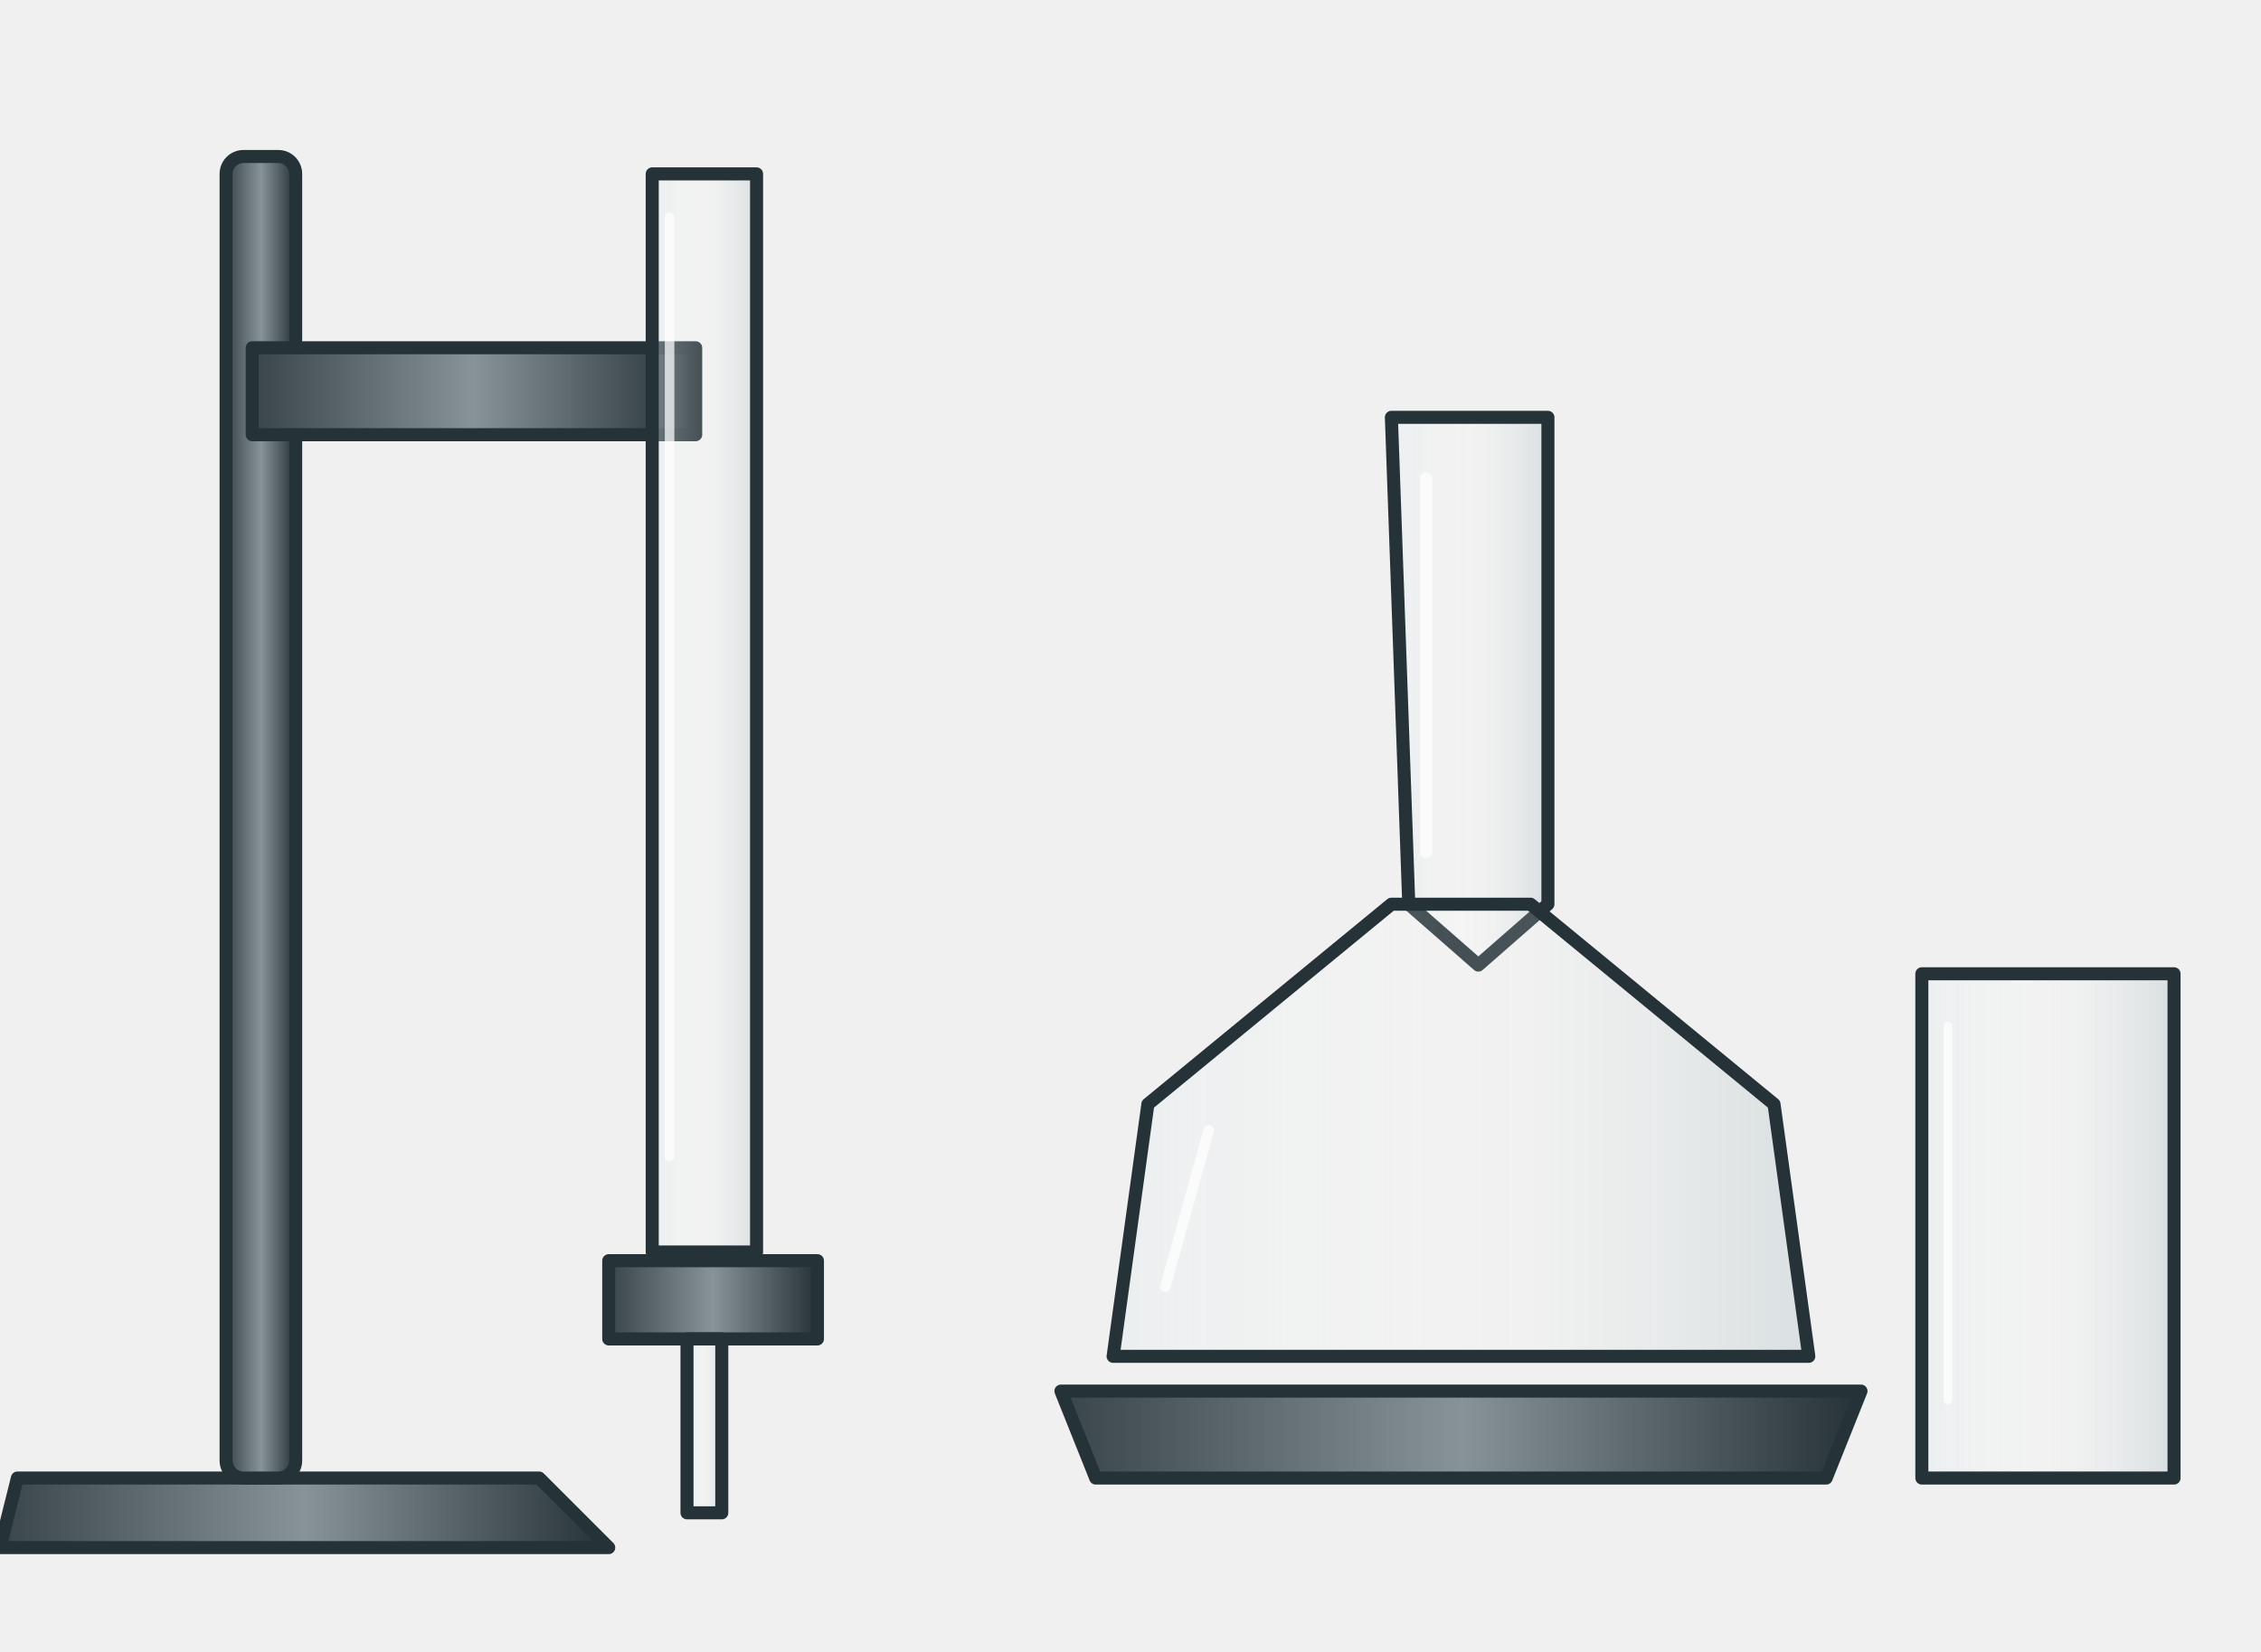
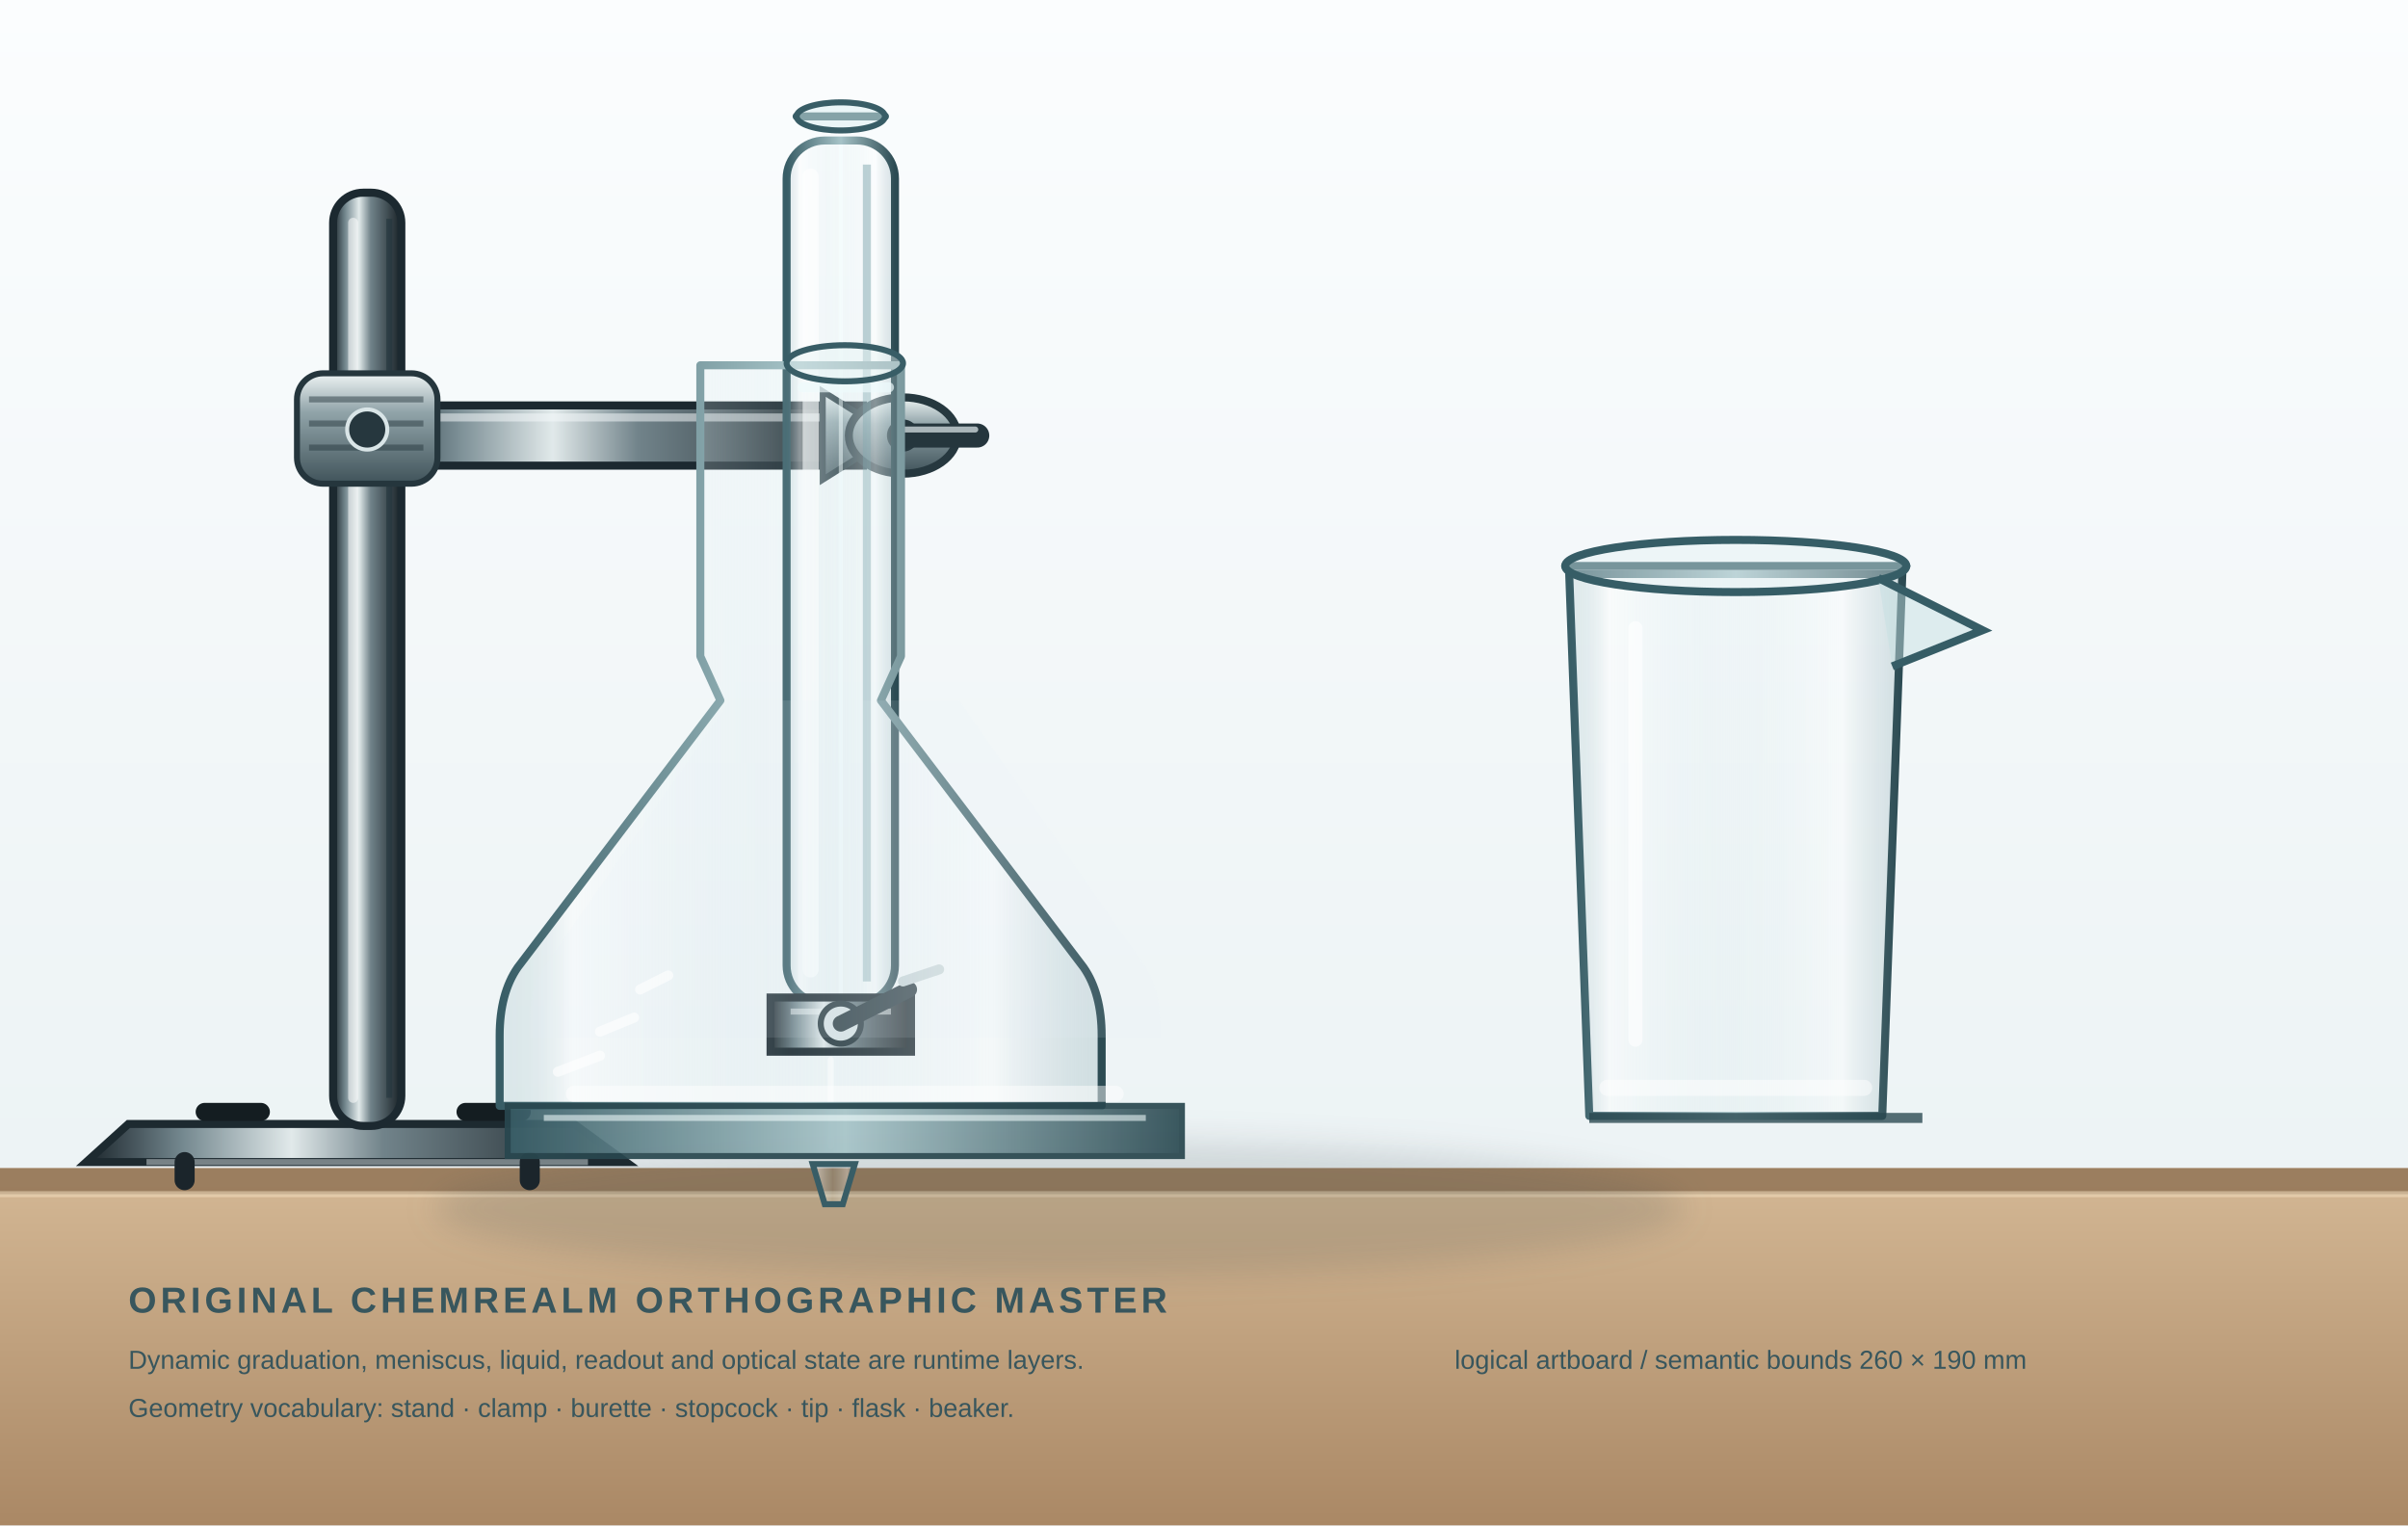
- <svg xmlns="http://www.w3.org/2000/svg" viewBox="0 0 260 190" role="img" aria-labelledby="title desc">
+ <svg xmlns="http://www.w3.org/2000/svg" viewBox="0 0 1200 760" data-coordinate-space="logical-artboard" data-semantic-bounds-mm="260 190" role="img" aria-labelledby="title desc">
  <defs>
+     <linearGradient id="wall" x1="0" x2="0" y1="0" y2="1">
+       <stop offset="0" stop-color="#fbfdfe" />
+       <stop offset="1" stop-color="#e8f0f2" />
+     </linearGradient>
+     <linearGradient id="bench" x1="0" x2="0" y1="0" y2="1">
+       <stop offset="0" stop-color="#d4b895" />
+       <stop offset="1" stop-color="#aa8865" />
+     </linearGradient>
+     <linearGradient id="steel" x1="0" x2="1">
+       <stop offset="0" stop-color="#1b252b" />
+       <stop offset=".18" stop-color="#758990" />
+       <stop offset=".38" stop-color="#e1e9ea" />
+       <stop offset=".55" stop-color="#71838a" />
+       <stop offset="1" stop-color="#182126" />
+     </linearGradient>
+     <linearGradient id="steelTop" x1="0" x2="0" y1="0" y2="1">
+       <stop offset="0" stop-color="#eef4f4" />
+       <stop offset=".35" stop-color="#91a4a9" />
+       <stop offset="1" stop-color="#40535a" />
+     </linearGradient>
    <linearGradient id="glass" x1="0" x2="1">
-       <stop offset="0" stop-color="#e4edf0" stop-opacity=".36" />
-       <stop offset=".5" stop-color="#ffffff" stop-opacity=".14" />
-       <stop offset="1" stop-color="#a8bbc0" stop-opacity=".32" />
+       <stop offset="0" stop-color="#7da6ae" stop-opacity=".16" />
+       <stop offset=".12" stop-color="#fff" stop-opacity=".42" />
+       <stop offset=".48" stop-color="#cbe3e7" stop-opacity=".12" />
+       <stop offset=".82" stop-color="#fff" stop-opacity=".34" />
+       <stop offset="1" stop-color="#638d97" stop-opacity=".22" />
    </linearGradient>
-     <linearGradient id="metal" x1="0" x2="1">
-       <stop offset="0" stop-color="#39454b" />
-       <stop offset=".5" stop-color="#879399" />
-       <stop offset="1" stop-color="#273238" />
+     <linearGradient id="glassEdge" x1="0" x2="1">
+       <stop offset="0" stop-color="#385d66" />
+       <stop offset=".5" stop-color="#a6c3c7" />
+       <stop offset="1" stop-color="#2c4b53" />
    </linearGradient>
+     <filter id="softShadow" x="-30%" y="-30%" width="160%" height="170%">
+       <feGaussianBlur stdDeviation="8" />
+     </filter>
  </defs>
-   <g fill="none" stroke="#253238" stroke-width="1.5" stroke-linejoin="round">
-     <path fill="url(#metal)" d="M2 170h60l8 8H0z" />
-     <rect fill="url(#metal)" x="26" y="18" width="8" height="152" rx="2" />
-     <path fill="url(#metal)" d="M29 40h51v10H29z" />
-     <path fill="url(#glass)" d="M75 20h12v124H75z" />
-     <path fill="url(#metal)" d="M70 145h24v9H70z" />
-     <path fill="url(#glass)" d="M79 154h4v20h-4z" />
-     <path fill="url(#glass)" d="M160 48h18v56l-8 7-8-7z" />
-     <path fill="url(#glass)" d="M160 104l-28 23-4 29h80l-4-29-28-23z" />
-     <path fill="url(#metal)" d="M122 160h92l-4 10h-84z" />
-     <path fill="url(#glass)" d="M221 112h29v58h-29z" />
+   <rect width="1200" height="760" fill="url(#wall)" />
+   <path d="M0 582H1200V760H0z" fill="url(#bench)" />
+   <path d="M0 582h1200v13H0z" fill="#816347" opacity=".68" />
+   <path d="M0 595h1200" stroke="#f1ddbd" stroke-width="3" opacity=".55" />
+   <ellipse cx="528" cy="602" rx="312" ry="34" fill="#34454a" opacity=".16" filter="url(#softShadow)" />
+   <g data-layer="hardware" aria-label="stand">
+     <path d="M64 560h222l26 19H43z" fill="url(#steel)" stroke="#1d2a30" stroke-width="4" />
+     <path d="M73 579h220" stroke="#e5edef" stroke-width="3" opacity=".45" />
+     <path d="M92 579v9M264 579v9" stroke="#1b252b" stroke-width="10" stroke-linecap="round" />
+     <rect x="166" y="96" width="34" height="465" rx="15" fill="url(#steel)" stroke="#1c2930" stroke-width="4" />
+     <path d="M176 111v436" stroke="#fff" stroke-width="5" stroke-linecap="round" opacity=".53" />
+     <path d="M194 109v438" stroke="#24363d" stroke-width="3" opacity=".65" />
+     <path d="M181 202h249v30H181z" fill="url(#steel)" stroke="#1c2930" stroke-width="4" />
+     <path d="M198 208h212" stroke="#f5fafb" stroke-width="4" opacity=".52" />
+     <path d="M410 195l35 22-35 22z" fill="url(#steelTop)" stroke="#26383f" stroke-width="3" />
+     <ellipse cx="450" cy="217" rx="27" ry="19" fill="url(#steelTop)" stroke="#26383f" stroke-width="4" />
+     <circle cx="450" cy="217" r="8" fill="#26383f" />
+     <path d="M449 217h38" stroke="#25363d" stroke-width="12" stroke-linecap="round" />
+     <path d="M451 214h35" stroke="#e3edef" stroke-width="3" stroke-linecap="round" opacity=".7" />
+     <rect x="148" y="186" width="70" height="55" rx="13" fill="url(#steelTop)" stroke="#25363d" stroke-width="3" />
+     <path d="M154 199h57M154 211h57M154 223h57" stroke="#25363d" stroke-width="3" opacity=".48" />
+     <circle cx="183" cy="214" r="10" fill="#26373e" stroke="#d9e5e7" stroke-width="2" />
+     <path d="M102 554h28M232 554h28" stroke="#141d21" stroke-width="9" stroke-linecap="round" />
  </g>
-   <g fill="none" stroke="#ffffff" stroke-linecap="round" opacity=".72">
-     <path stroke-width="1.1" d="M77 25v108" />
-     <path stroke-width="1.4" d="M164 55v43" />
-     <path stroke-width="1.2" d="M139 130l-5 18" />
-     <path stroke-width="1" d="M224 118v43" />
+   <g data-layer="glass-back" data-specification="burette-v0-100ml" aria-label="burette body">
+     <rect x="392" y="70" width="54" height="430" rx="19" fill="url(#glass)" stroke="url(#glassEdge)" stroke-width="4" />
+     <path d="M404 88v395" stroke="#fff" stroke-width="8" stroke-linecap="round" opacity=".62" />
+     <path d="M432 82v407" stroke="#67939d" stroke-width="4" opacity=".42" />
+     <path d="M419 72v426" stroke="#f5ffff" stroke-width="2" opacity=".5" />
+     <path d="M397 58h44" stroke="#385d66" stroke-width="4" stroke-linecap="round" />
+     <ellipse cx="419" cy="58" rx="22" ry="7" fill="#d9edf0" fill-opacity=".48" stroke="#385d66" stroke-width="3" />
+   </g>
+   <g data-layer="hardware" data-specification="burette-v0-100ml" aria-label="burette stopcock">
+     <path d="M384 497h70v27h-70z" fill="url(#steel)" stroke="#1c2930" stroke-width="4" />
+     <path d="M394 504h50" stroke="#f2f7f7" stroke-width="3" opacity=".52" />
+     <circle cx="419" cy="510" r="10" fill="#d6e1e3" stroke="#25363d" stroke-width="3" />
+     <path d="M419 510l34-17" stroke="#25363d" stroke-width="8" stroke-linecap="round" />
+     <path d="M450 489l18-6" stroke="#c5d2d4" stroke-width="5" stroke-linecap="round" />
+     <path d="M410 524v56" stroke="url(#glassEdge)" stroke-width="11" stroke-linecap="round" />
+     <path d="M414 528v43" stroke="#fff" stroke-width="3" stroke-linecap="round" opacity=".68" />
+     <path d="M405 580h21l-6 20h-9z" fill="url(#glass)" stroke="#385d66" stroke-width="3" />
+   </g>
+   <g data-layer="glass-back" data-specification="conical-flask-250ml" aria-label="conical flask">
+     <path d="M394 182h55v145l-10 22 101 133q9 13 9 34v35H249v-35q0-21 9-34l101-133-10-22V182z" fill="url(#glass)" stroke="url(#glassEdge)" stroke-width="4" stroke-linejoin="round" />
+     <path d="M400 193h43" stroke="#eefbfc" stroke-width="5" stroke-linecap="round" opacity=".68" />
+     <ellipse cx="421" cy="181" rx="29" ry="9" fill="#e7f4f5" fill-opacity=".45" stroke="#385d66" stroke-width="3" />
+     <path d="M364 349l-93 133q-7 11-7 27v8h314v-8q0-16-7-27l-93-133" fill="#e9f4f5" fill-opacity=".11" stroke="none" />
+     <path d="M286 545h270" stroke="#fff" stroke-width="8" stroke-linecap="round" opacity=".48" />
+     <path d="M299 526l-21 8M316 507l-17 7M333 486l-14 7" stroke="#fff" stroke-width="5" stroke-linecap="round" opacity=".6" />
+     <path d="M253 551h336v25H253z" fill="url(#glassEdge)" stroke="#28464e" stroke-width="3" opacity=".92" />
+     <path d="M271 557h300" stroke="#f4ffff" stroke-width="3" opacity=".56" />
+   </g>
+   <g data-layer="glass-back" data-specification="beaker-250ml" aria-label="beaker">
+     <path d="M782 286h166l-10 270H792z" fill="url(#glass)" stroke="url(#glassEdge)" stroke-width="4" stroke-linejoin="round" />
+     <path d="M780 282h170" stroke="#365d66" stroke-width="4" stroke-linecap="round" />
+     <ellipse cx="865" cy="282" rx="85" ry="13" fill="#e2f1f2" fill-opacity=".38" stroke="#365d66" stroke-width="4" />
+     <path d="M936 288l52 26-45 18" fill="#c4dfe2" fill-opacity=".48" stroke="#365d66" stroke-width="4" />
+     <path d="M801 542h128" stroke="#fff" stroke-width="8" stroke-linecap="round" opacity=".48" />
+     <path d="M815 313v205" stroke="#fff" stroke-width="7" stroke-linecap="round" opacity=".6" />
+     <path d="M792 557h166" stroke="#28464e" stroke-width="5" opacity=".78" />
+   </g>
+   <g data-layer="annotation" fill="#38565d" font-family="Arial, sans-serif">
+     <text x="64" y="654" font-size="18" font-weight="700" letter-spacing="2">ORIGINAL CHEMREALM ORTHOGRAPHIC MASTER</text>
+     <text x="64" y="682" font-size="13">Dynamic graduation, meniscus, liquid, readout and optical state are runtime layers.</text>
+     <text x="64" y="706" font-size="13">Geometry vocabulary: stand · clamp · burette · stopcock · tip · flask · beaker.</text>
+     <text x="1010" y="682" font-size="13" text-anchor="end">logical artboard / semantic bounds 260 × 190 mm</text>
  </g>
</svg>
